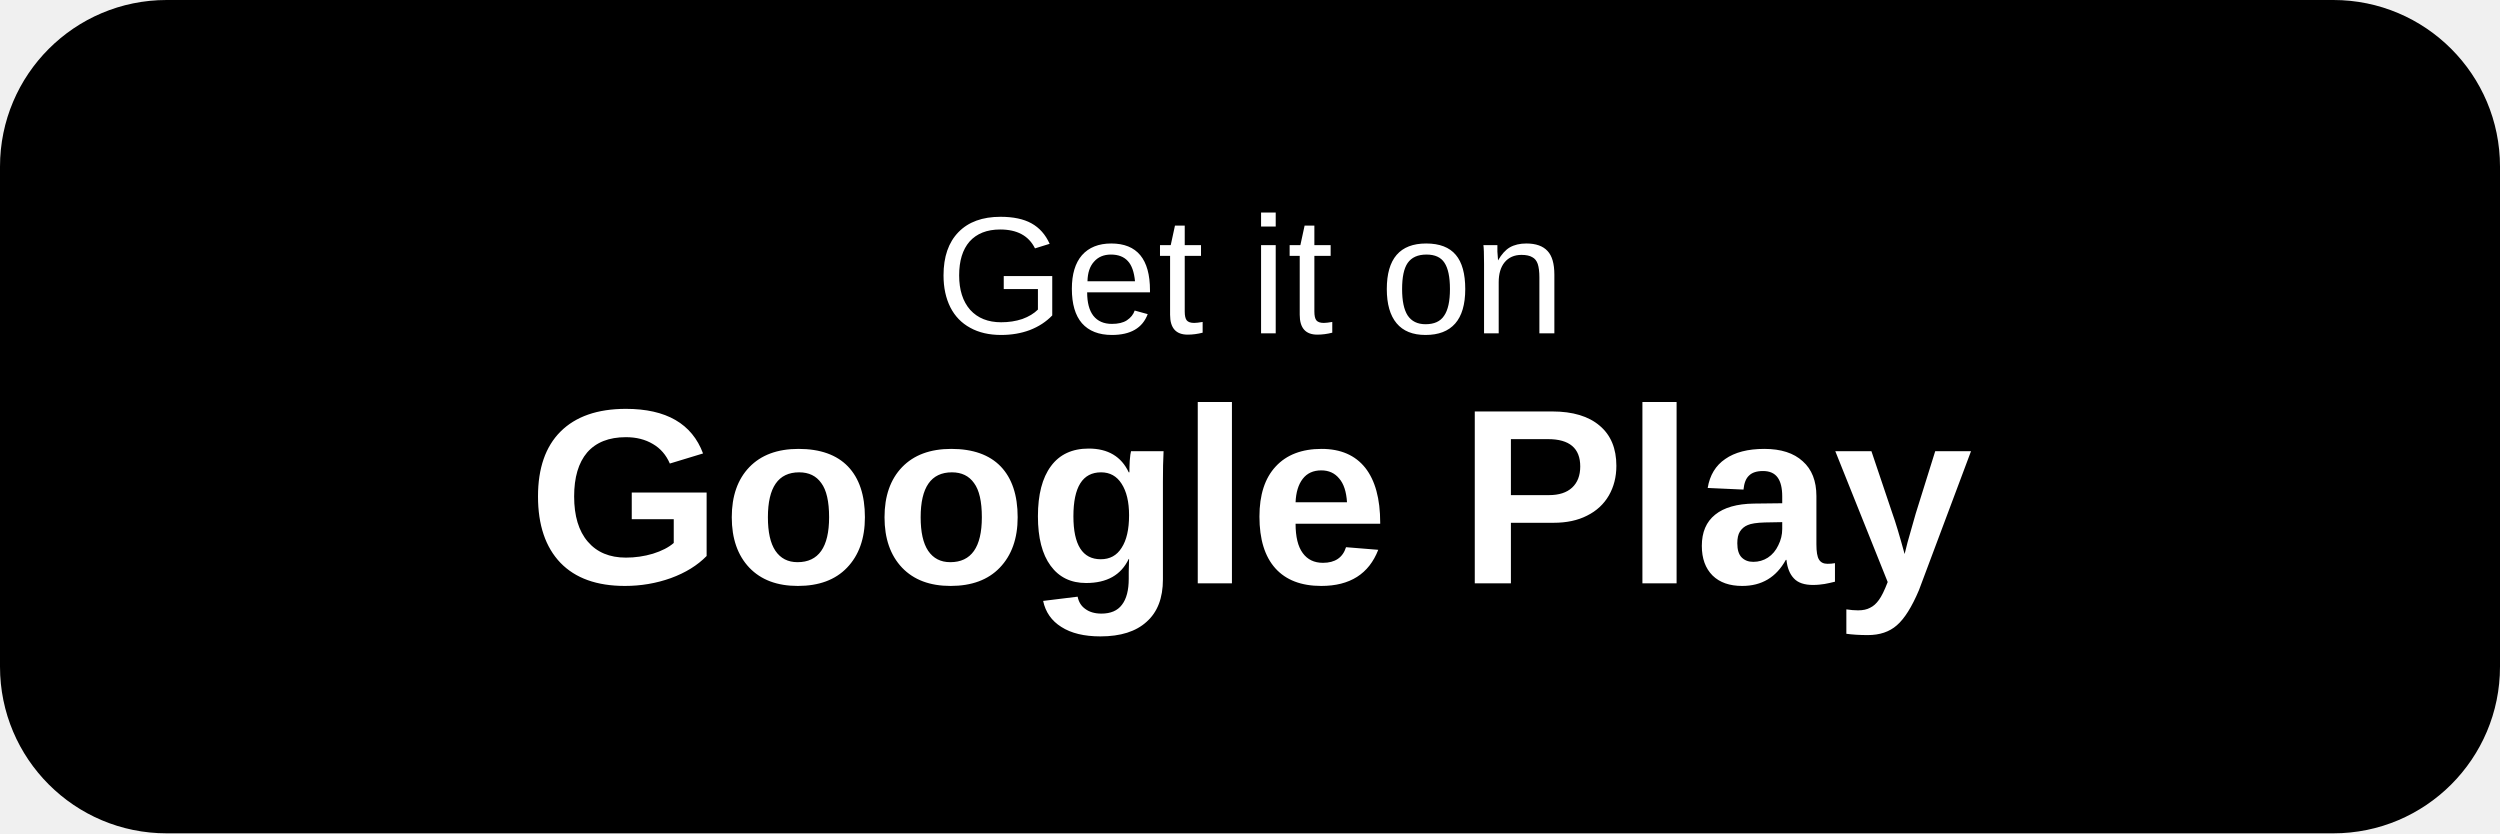
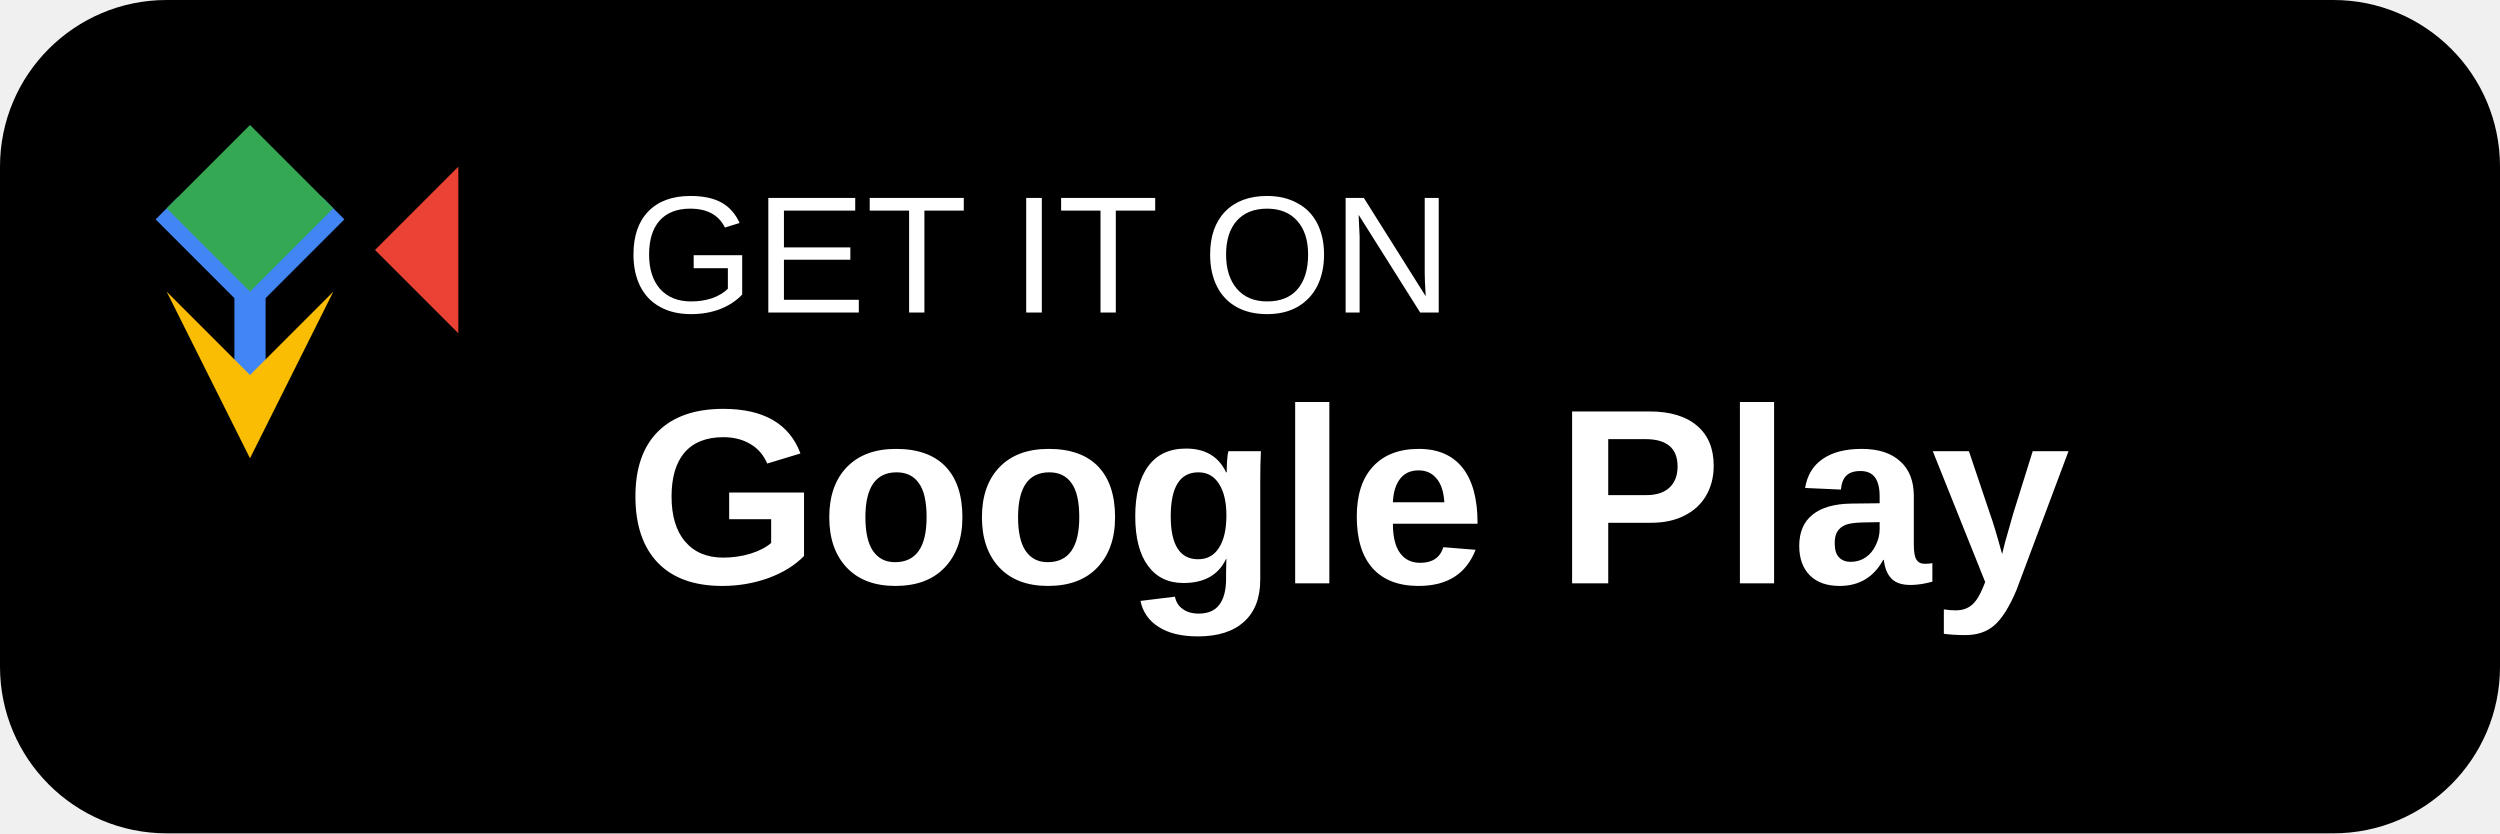
<svg xmlns="http://www.w3.org/2000/svg" width="120" height="40" viewBox="0 0 120 40" fill="none">
-   <rect width="120" height="40" fill="black" rx="8" />
-   <text x="60" y="16" fill="white" font-family="Arial, sans-serif" font-size="8" text-anchor="middle">Get it on</text>
-   <text x="60" y="28" fill="white" font-family="Arial, sans-serif" font-size="12" font-weight="bold" text-anchor="middle">Google Play</text>
+   <rect width="120" height="40" fill="#000000" rx="8" />
+   <text x="30" y="15" fill="white" font-family="Arial, sans-serif" font-size="8">GET IT ON</text>
+   <text x="30" y="28" fill="white" font-family="Arial, sans-serif" font-size="12" font-weight="bold">Google Play</text>
+   <path d="M8 10L12 14L16 10M12 8V18" stroke="#4285f4" stroke-width="1.5" fill="none" />
+   <path d="M18 12L22 8V16L18 12Z" fill="#ea4335" />
+   <path d="M8 10L12 14L16 10L12 6L8 10Z" fill="#34a853" />
+   <path d="M8 14L12 18L16 14L12 22L8 14Z" fill="#fbbc04" />
</svg>
